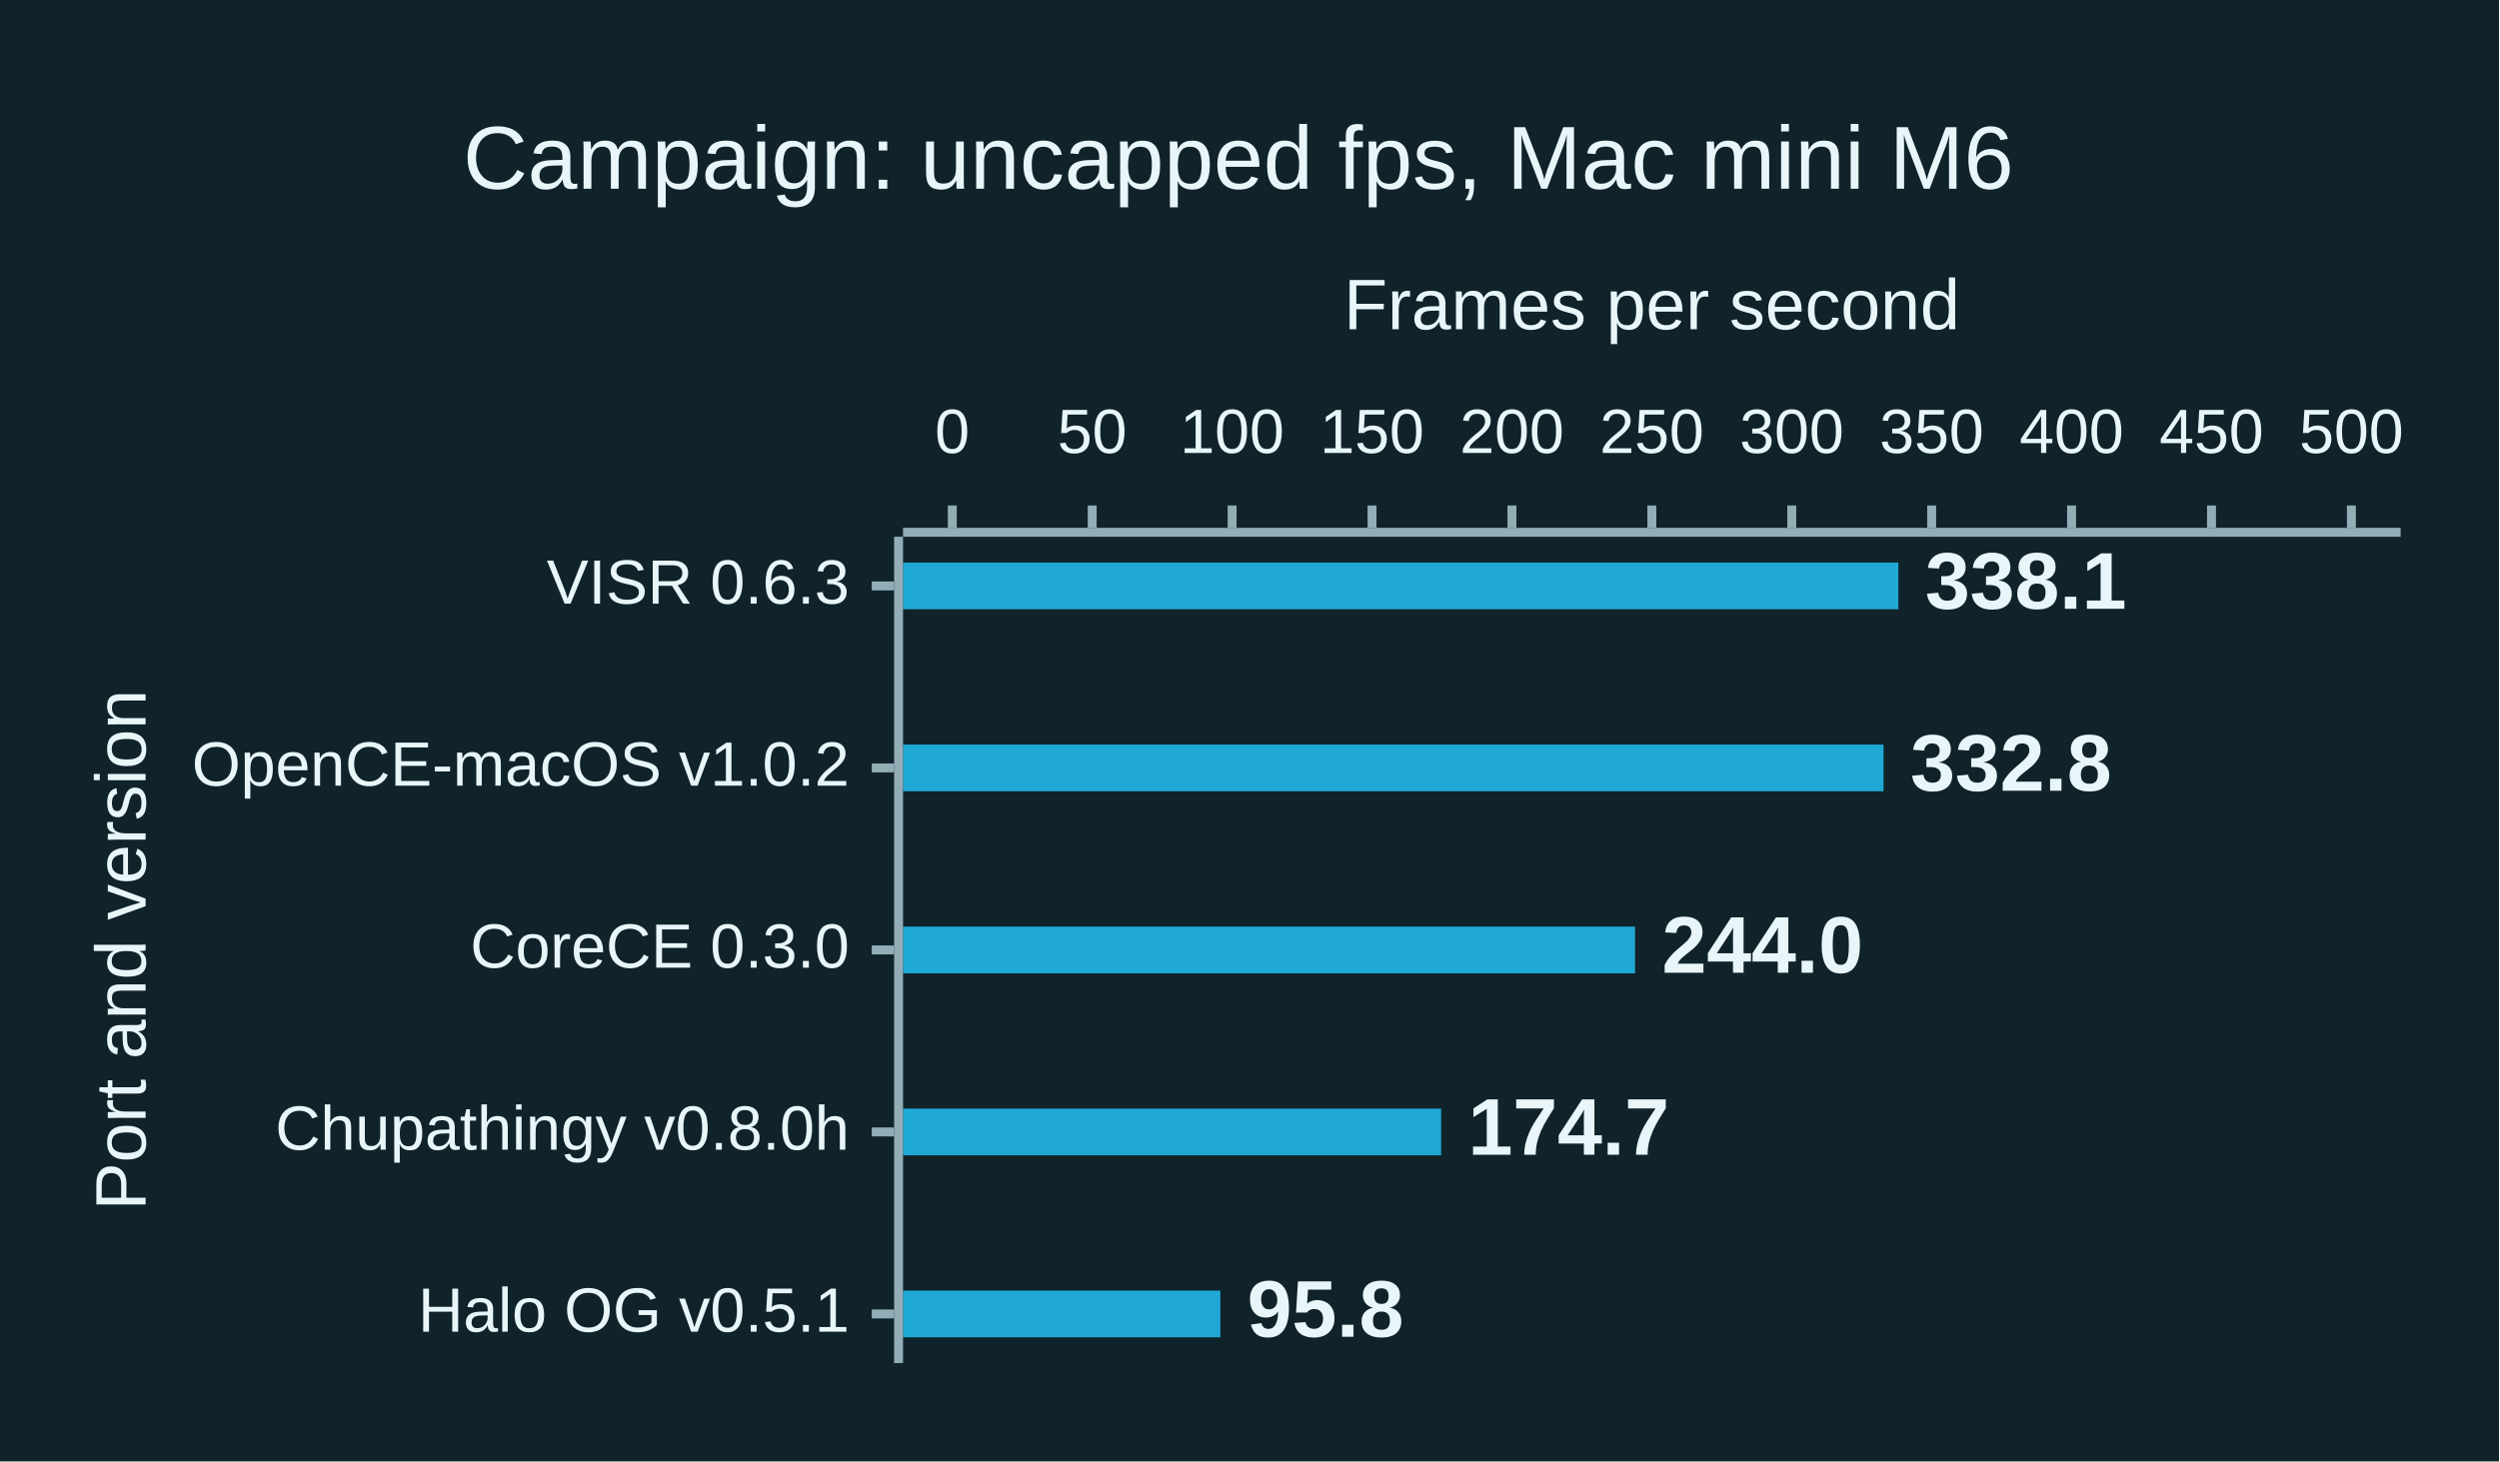
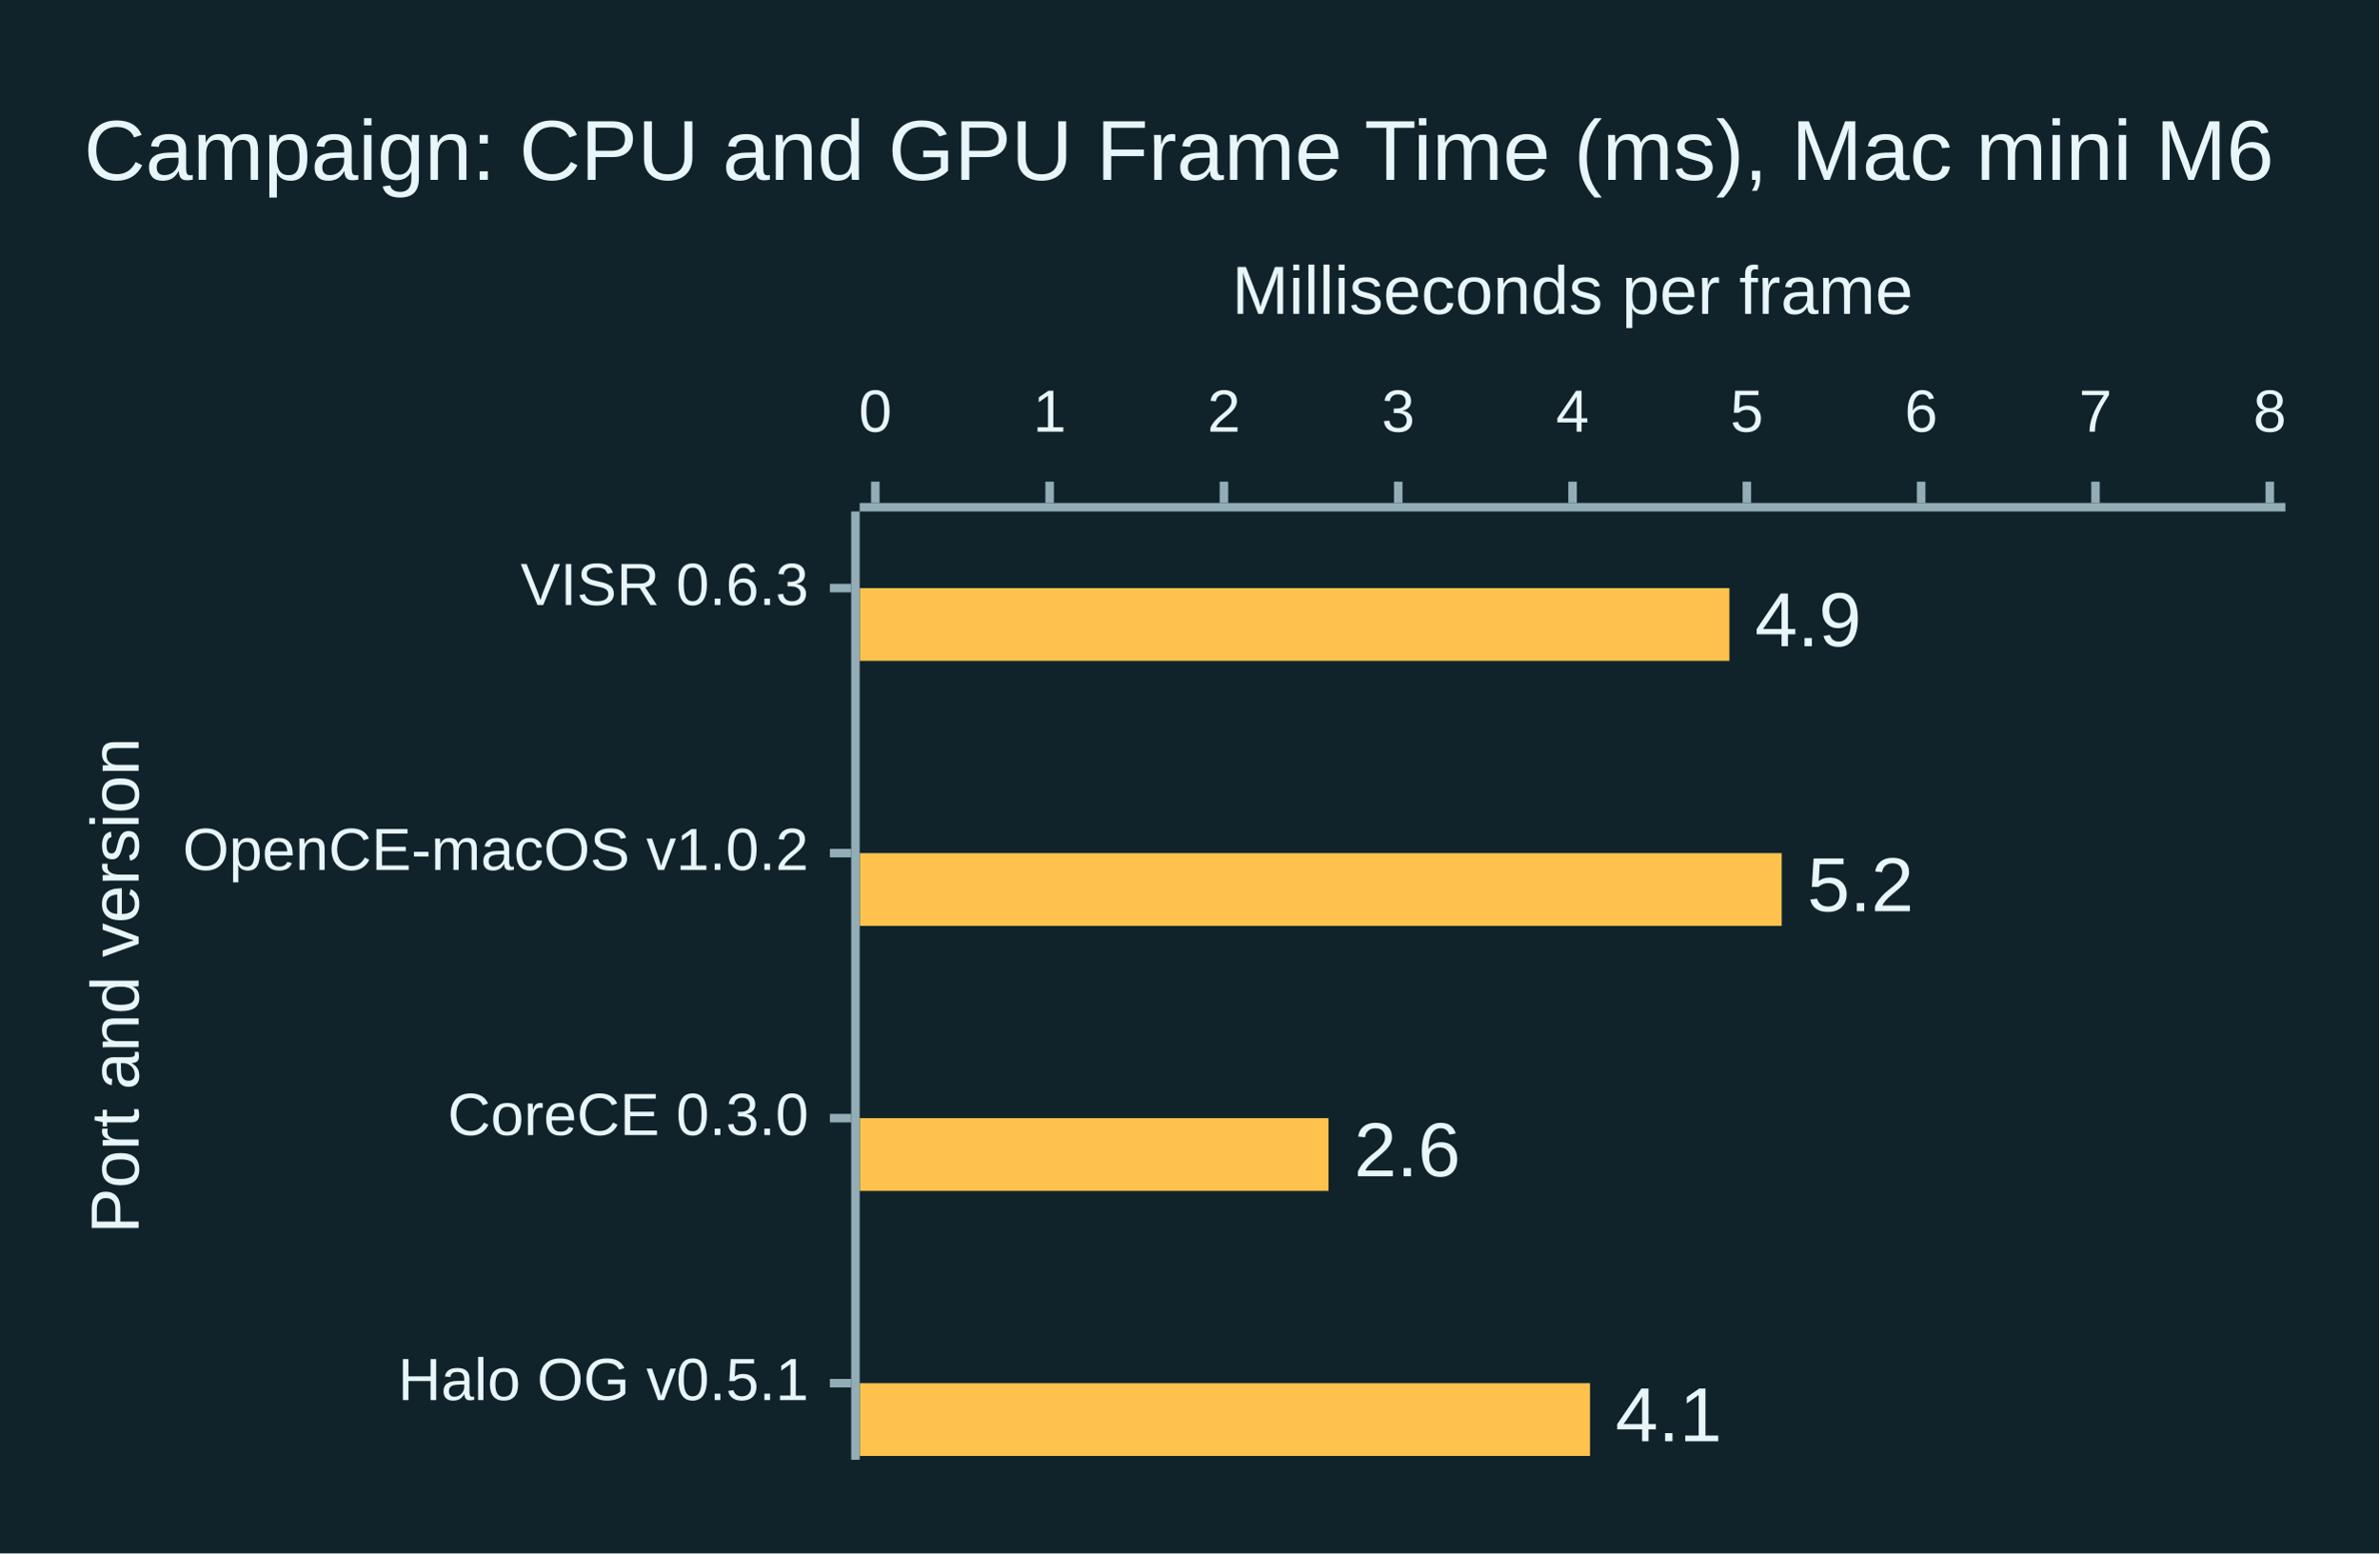
- <svg xmlns="http://www.w3.org/2000/svg" color="#e8f6fa" id="static" width="100%" style="max-width: 559px;" viewBox="-17 -15 559 327" role="graphics-document document" aria-roledescription="xychart">
+ <svg xmlns="http://www.w3.org/2000/svg" color="#e8f6fa" id="static" width="100%" style="max-width: 559px;" viewBox="-17 -15 559 365" role="graphics-document document" aria-roledescription="xychart">
  <style>#static{font-family:"trebuchet ms",verdana,arial,sans-serif;font-size:16px;fill:#333;}@keyframes edge-animation-frame{from{stroke-dashoffset:0;}}@keyframes dash{to{stroke-dashoffset:0;}}#static .edge-animation-slow{stroke-dasharray:9,5!important;stroke-dashoffset:900;animation:dash 50s linear infinite;stroke-linecap:round;}#static .edge-animation-fast{stroke-dasharray:9,5!important;stroke-dashoffset:900;animation:dash 20s linear infinite;stroke-linecap:round;}#static .error-icon{fill:hsl(220.588, 100%, 98.333%);}#static .error-text{fill:rgb(8.5, 5.75, 0);stroke:rgb(8.5, 5.75, 0);}#static .edge-thickness-normal{stroke-width:1px;}#static .edge-thickness-thick{stroke-width:3.5px;}#static .edge-pattern-solid{stroke-dasharray:0;}#static .edge-thickness-invisible{stroke-width:0;fill:none;}#static .edge-pattern-dashed{stroke-dasharray:3;}#static .edge-pattern-dotted{stroke-dasharray:2;}#static .marker{fill:#0b0b0b;stroke:#0b0b0b;}#static .marker.cross{stroke:#0b0b0b;}#static svg{font-family:"trebuchet ms",verdana,arial,sans-serif;font-size:16px;}#static p{margin:0;}#static :root{--mermaid-font-family:"trebuchet ms",verdana,arial,sans-serif;}</style>
  <g />
  <g class="main">
-     <rect width="559" height="327" class="background" fill="#10232b" x="-17" y="-15" />
+     <rect width="559" height="365" class="background" fill="#10232b" x="-17" y="-15" />
    <g class="chart-title">
-       <text x="0" y="0" fill="#e8f6fa" font-size="20" dominant-baseline="middle" text-anchor="middle" transform="translate(260, 21.55078) rotate(0)">Campaign: uncapped fps, Mac mini M6</text>
+       <text x="0" y="0" fill="#e8f6fa" font-size="20" dominant-baseline="middle" text-anchor="middle" transform="translate(260, 21.58984) rotate(0)">Campaign: CPU and GPU Frame Time (ms), Mac mini M6</text>
    </g>
    <g class="plot">
      <g class="bar-plot-0">
-         <rect x="185" y="110.877" width="222.645" height="10.45" fill="#1fa9d4" stroke="#1fa9d4" stroke-width="0" />
-         <rect x="185" y="151.601" width="219.328" height="10.45" fill="#1fa9d4" stroke="#1fa9d4" stroke-width="0" />
-         <rect x="185" y="192.326" width="163.744" height="10.45" fill="#1fa9d4" stroke="#1fa9d4" stroke-width="0" />
-         <rect x="185" y="233.05" width="120.367" height="10.45" fill="#1fa9d4" stroke="#1fa9d4" stroke-width="0" />
-         <rect x="185" y="273.775" width="70.98" height="10.45" fill="#1fa9d4" stroke="#1fa9d4" stroke-width="0" />
+         <rect x="185" y="106.08" width="3.672" height="17.1" fill="#1fa9d4" stroke="#1fa9d4" stroke-width="0" display="none" />
+         <rect x="185" y="168.353" width="3.672" height="17.1" fill="#1fa9d4" stroke="#1fa9d4" stroke-width="0" display="none" />
+         <rect x="185" y="230.627" width="3.672" height="17.1" fill="#1fa9d4" stroke="#1fa9d4" stroke-width="0" display="none" />
+         <rect x="185" y="292.9" width="3.672" height="17.1" fill="#1fa9d4" stroke="#1fa9d4" stroke-width="0" display="none" />
      </g>
-       <text x="413.645" y="116.102" dominant-baseline="middle" fill="currentColor" font-size="18" font-weight="600" class="bar-value">338.1</text>
-       <text x="410.328" y="156.826" dominant-baseline="middle" fill="currentColor" font-size="18" font-weight="600" class="bar-value">332.8</text>
-       <text x="354.744" y="197.551" dominant-baseline="middle" fill="currentColor" font-size="18" font-weight="600" class="bar-value">244.0</text>
-       <text x="311.367" y="238.275" dominant-baseline="middle" fill="currentColor" font-size="18" font-weight="600" class="bar-value">174.7</text>
-       <text x="261.98" y="279" dominant-baseline="middle" fill="currentColor" font-size="18" font-weight="600" class="bar-value">95.8</text>
+       <g class="bar-plot-1">
+         <rect x="185" y="123.18" width="204.361" height="17.1" fill="#ffc24d" stroke="#ffc24d" stroke-width="0" />
+         <rect x="185" y="185.453" width="216.648" height="17.1" fill="#ffc24d" stroke="#ffc24d" stroke-width="0" />
+         <rect x="185" y="247.727" width="110.16" height="17.1" fill="#ffc24d" stroke="#ffc24d" stroke-width="0" />
+         <rect x="185" y="310" width="171.596" height="17.1" fill="#ffc24d" stroke="#ffc24d" stroke-width="0" />
+       </g>
+       <text x="395.361" y="131.73" dominant-baseline="middle" fill="currentColor" font-size="18" font-weight="400" class="bar-value">4.9</text>
+       <text x="407.648" y="194.003" dominant-baseline="middle" fill="currentColor" font-size="18" font-weight="400" class="bar-value">5.2</text>
+       <text x="301.16" y="256.277" dominant-baseline="middle" fill="currentColor" font-size="18" font-weight="400" class="bar-value">2.6</text>
+       <text x="362.596" y="318.55" dominant-baseline="middle" fill="currentColor" font-size="18" font-weight="400" class="bar-value">4.1</text>
    </g>
    <g class="left-axis">
      <g class="axisl-line">
-         <path d="M 184,105.102 L 184,290" fill="none" stroke="#93adb6" stroke-width="2" />
+         <path d="M 184,105.18 L 184,328" fill="none" stroke="#93adb6" stroke-width="2" />
      </g>
      <g class="label">
-         <text x="0" y="0" fill="#e8f6fa" font-size="14" dominant-baseline="middle" text-anchor="end" transform="translate(173, 116.1016) rotate(0)">VISR 0.6.3</text>
-         <text x="0" y="0" fill="#e8f6fa" font-size="14" dominant-baseline="middle" text-anchor="end" transform="translate(173, 156.8262) rotate(0)">OpenCE-macOS v1.0.2</text>
-         <text x="0" y="0" fill="#e8f6fa" font-size="14" dominant-baseline="middle" text-anchor="end" transform="translate(173, 197.5508) rotate(0)">CoreCE 0.3.0</text>
-         <text x="0" y="0" fill="#e8f6fa" font-size="14" dominant-baseline="middle" text-anchor="end" transform="translate(173, 238.2754) rotate(0)">Chupathingy v0.8.0h</text>
-         <text x="0" y="0" fill="#e8f6fa" font-size="14" dominant-baseline="middle" text-anchor="end" transform="translate(173, 279) rotate(0)">Halo OG v0.5.1</text>
+         <text x="0" y="0" fill="#e8f6fa" font-size="14" dominant-baseline="middle" text-anchor="end" transform="translate(173, 123.1797) rotate(0)">VISR 0.6.3</text>
+         <text x="0" y="0" fill="#e8f6fa" font-size="14" dominant-baseline="middle" text-anchor="end" transform="translate(173, 185.4531) rotate(0)">OpenCE-macOS v1.0.2</text>
+         <text x="0" y="0" fill="#e8f6fa" font-size="14" dominant-baseline="middle" text-anchor="end" transform="translate(173, 247.7266) rotate(0)">CoreCE 0.3.0</text>
+         <text x="0" y="0" fill="#e8f6fa" font-size="14" dominant-baseline="middle" text-anchor="end" transform="translate(173, 310) rotate(0)">Halo OG v0.5.1</text>
      </g>
      <g class="ticks">
-         <path d="M 183,116.102 L 178,116.102" fill="none" stroke="#93adb6" stroke-width="2" />
-         <path d="M 183,156.826 L 178,156.826" fill="none" stroke="#93adb6" stroke-width="2" />
-         <path d="M 183,197.551 L 178,197.551" fill="none" stroke="#93adb6" stroke-width="2" />
-         <path d="M 183,238.275 L 178,238.275" fill="none" stroke="#93adb6" stroke-width="2" />
-         <path d="M 183,279 L 178,279" fill="none" stroke="#93adb6" stroke-width="2" />
+         <path d="M 183,123.18 L 178,123.18" fill="none" stroke="#93adb6" stroke-width="2" />
+         <path d="M 183,185.453 L 178,185.453" fill="none" stroke="#93adb6" stroke-width="2" />
+         <path d="M 183,247.727 L 178,247.727" fill="none" stroke="#93adb6" stroke-width="2" />
+         <path d="M 183,310 L 178,310" fill="none" stroke="#93adb6" stroke-width="2" />
      </g>
      <g class="title">
-         <text x="0" y="0" fill="#e8f6fa" font-size="16" dominant-baseline="text-before-edge" text-anchor="middle" transform="translate(5, 197.5508) rotate(270)">Port and version</text>
+         <text x="0" y="0" fill="#e8f6fa" font-size="16" dominant-baseline="text-before-edge" text-anchor="middle" transform="translate(5, 216.5898) rotate(270)">Port and version</text>
      </g>
    </g>
    <g class="top-axis">
      <g class="axis-line">
-         <path d="M 185,104.102 L 520,104.102" fill="none" stroke="#93adb6" stroke-width="2" />
+         <path d="M 185,104.18 L 520,104.18" fill="none" stroke="#93adb6" stroke-width="2" />
      </g>
      <g class="label">
-         <text x="0" y="0" fill="#e8f6fa" font-size="14" dominant-baseline="text-before-edge" text-anchor="middle" transform="translate(196.0156, 77.10156) rotate(0)">0</text>
-         <text x="0" y="0" fill="#e8f6fa" font-size="14" dominant-baseline="text-before-edge" text-anchor="middle" transform="translate(227.3125, 77.10156) rotate(0)">50</text>
-         <text x="0" y="0" fill="#e8f6fa" font-size="14" dominant-baseline="text-before-edge" text-anchor="middle" transform="translate(258.6094, 77.10156) rotate(0)">100</text>
-         <text x="0" y="0" fill="#e8f6fa" font-size="14" dominant-baseline="text-before-edge" text-anchor="middle" transform="translate(289.9063, 77.10156) rotate(0)">150</text>
-         <text x="0" y="0" fill="#e8f6fa" font-size="14" dominant-baseline="text-before-edge" text-anchor="middle" transform="translate(321.2031, 77.10156) rotate(0)">200</text>
-         <text x="0" y="0" fill="#e8f6fa" font-size="14" dominant-baseline="text-before-edge" text-anchor="middle" transform="translate(352.5, 77.10156) rotate(0)">250</text>
-         <text x="0" y="0" fill="#e8f6fa" font-size="14" dominant-baseline="text-before-edge" text-anchor="middle" transform="translate(383.7969, 77.10156) rotate(0)">300</text>
-         <text x="0" y="0" fill="#e8f6fa" font-size="14" dominant-baseline="text-before-edge" text-anchor="middle" transform="translate(415.0938, 77.10156) rotate(0)">350</text>
-         <text x="0" y="0" fill="#e8f6fa" font-size="14" dominant-baseline="text-before-edge" text-anchor="middle" transform="translate(446.3906, 77.10156) rotate(0)">400</text>
-         <text x="0" y="0" fill="#e8f6fa" font-size="14" dominant-baseline="text-before-edge" text-anchor="middle" transform="translate(477.6875, 77.10156) rotate(0)">450</text>
-         <text x="0" y="0" fill="#e8f6fa" font-size="14" dominant-baseline="text-before-edge" text-anchor="middle" transform="translate(508.9844, 77.10156) rotate(0)">500</text>
+         <text x="0" y="0" fill="#e8f6fa" font-size="14" dominant-baseline="text-before-edge" text-anchor="middle" transform="translate(188.6719, 77.17969) rotate(0)">0</text>
+         <text x="0" y="0" fill="#e8f6fa" font-size="14" dominant-baseline="text-before-edge" text-anchor="middle" transform="translate(229.6289, 77.17969) rotate(0)">1</text>
+         <text x="0" y="0" fill="#e8f6fa" font-size="14" dominant-baseline="text-before-edge" text-anchor="middle" transform="translate(270.5859, 77.17969) rotate(0)">2</text>
+         <text x="0" y="0" fill="#e8f6fa" font-size="14" dominant-baseline="text-before-edge" text-anchor="middle" transform="translate(311.543, 77.17969) rotate(0)">3</text>
+         <text x="0" y="0" fill="#e8f6fa" font-size="14" dominant-baseline="text-before-edge" text-anchor="middle" transform="translate(352.5, 77.17969) rotate(0)">4</text>
+         <text x="0" y="0" fill="#e8f6fa" font-size="14" dominant-baseline="text-before-edge" text-anchor="middle" transform="translate(393.457, 77.17969) rotate(0)">5</text>
+         <text x="0" y="0" fill="#e8f6fa" font-size="14" dominant-baseline="text-before-edge" text-anchor="middle" transform="translate(434.4141, 77.17969) rotate(0)">6</text>
+         <text x="0" y="0" fill="#e8f6fa" font-size="14" dominant-baseline="text-before-edge" text-anchor="middle" transform="translate(475.3711, 77.17969) rotate(0)">7</text>
+         <text x="0" y="0" fill="#e8f6fa" font-size="14" dominant-baseline="text-before-edge" text-anchor="middle" transform="translate(516.3281, 77.17969) rotate(0)">8</text>
      </g>
      <g class="ticks">
-         <path d="M 196.016,103.102 L 196.016,98.102" fill="none" stroke="#93adb6" stroke-width="2" />
-         <path d="M 227.313,103.102 L 227.313,98.102" fill="none" stroke="#93adb6" stroke-width="2" />
-         <path d="M 258.609,103.102 L 258.609,98.102" fill="none" stroke="#93adb6" stroke-width="2" />
-         <path d="M 289.906,103.102 L 289.906,98.102" fill="none" stroke="#93adb6" stroke-width="2" />
-         <path d="M 321.203,103.102 L 321.203,98.102" fill="none" stroke="#93adb6" stroke-width="2" />
-         <path d="M 352.5,103.102 L 352.5,98.102" fill="none" stroke="#93adb6" stroke-width="2" />
-         <path d="M 383.797,103.102 L 383.797,98.102" fill="none" stroke="#93adb6" stroke-width="2" />
-         <path d="M 415.094,103.102 L 415.094,98.102" fill="none" stroke="#93adb6" stroke-width="2" />
-         <path d="M 446.391,103.102 L 446.391,98.102" fill="none" stroke="#93adb6" stroke-width="2" />
-         <path d="M 477.688,103.102 L 477.688,98.102" fill="none" stroke="#93adb6" stroke-width="2" />
-         <path d="M 508.984,103.102 L 508.984,98.102" fill="none" stroke="#93adb6" stroke-width="2" />
+         <path d="M 188.672,103.18 L 188.672,98.18" fill="none" stroke="#93adb6" stroke-width="2" />
+         <path d="M 229.629,103.18 L 229.629,98.18" fill="none" stroke="#93adb6" stroke-width="2" />
+         <path d="M 270.586,103.18 L 270.586,98.18" fill="none" stroke="#93adb6" stroke-width="2" />
+         <path d="M 311.543,103.18 L 311.543,98.18" fill="none" stroke="#93adb6" stroke-width="2" />
+         <path d="M 352.5,103.18 L 352.5,98.18" fill="none" stroke="#93adb6" stroke-width="2" />
+         <path d="M 393.457,103.18 L 393.457,98.18" fill="none" stroke="#93adb6" stroke-width="2" />
+         <path d="M 434.414,103.18 L 434.414,98.18" fill="none" stroke="#93adb6" stroke-width="2" />
+         <path d="M 475.371,103.18 L 475.371,98.18" fill="none" stroke="#93adb6" stroke-width="2" />
+         <path d="M 516.328,103.18 L 516.328,98.18" fill="none" stroke="#93adb6" stroke-width="2" />
      </g>
      <g class="title">
-         <text x="0" y="0" fill="#e8f6fa" font-size="16" dominant-baseline="text-before-edge" text-anchor="middle" transform="translate(352.5, 48.10156) rotate(0)">Frames per second</text>
+         <text x="0" y="0" fill="#e8f6fa" font-size="16" dominant-baseline="text-before-edge" text-anchor="middle" transform="translate(352.5, 48.17969) rotate(0)">Milliseconds per frame</text>
      </g>
    </g>
  </g>
  <g class="mermaid-tmp-group" />
</svg>
